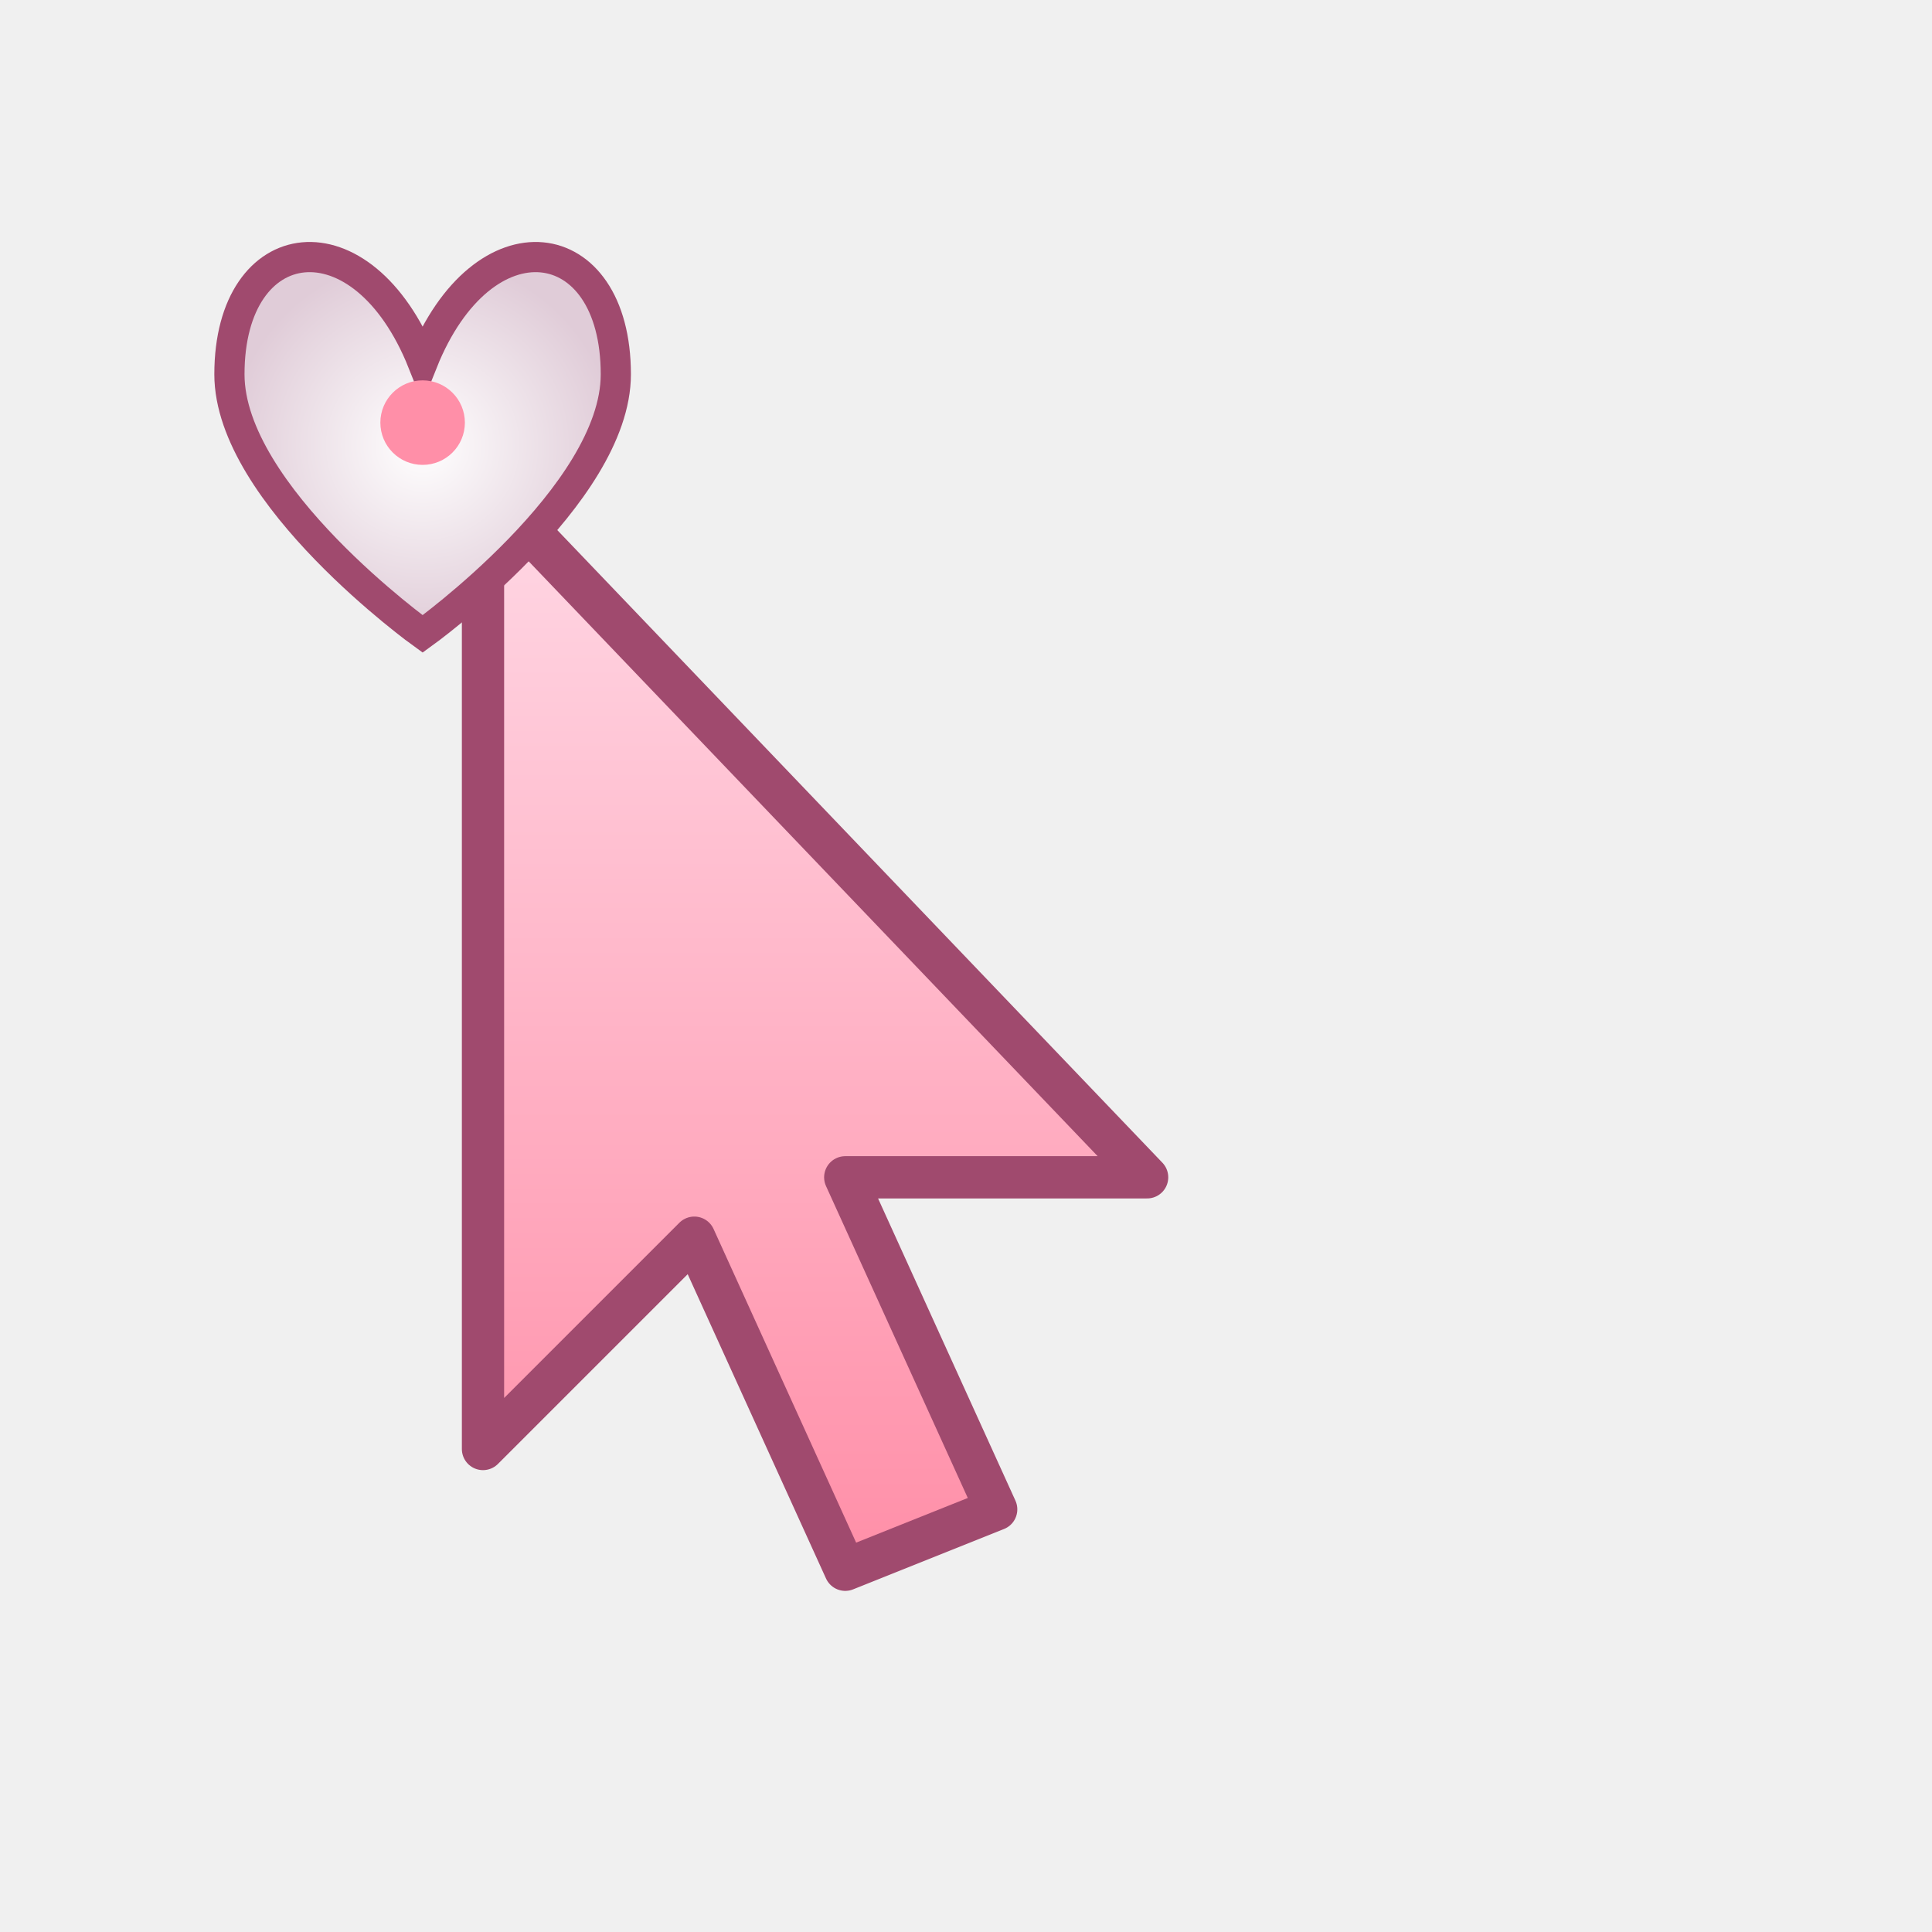
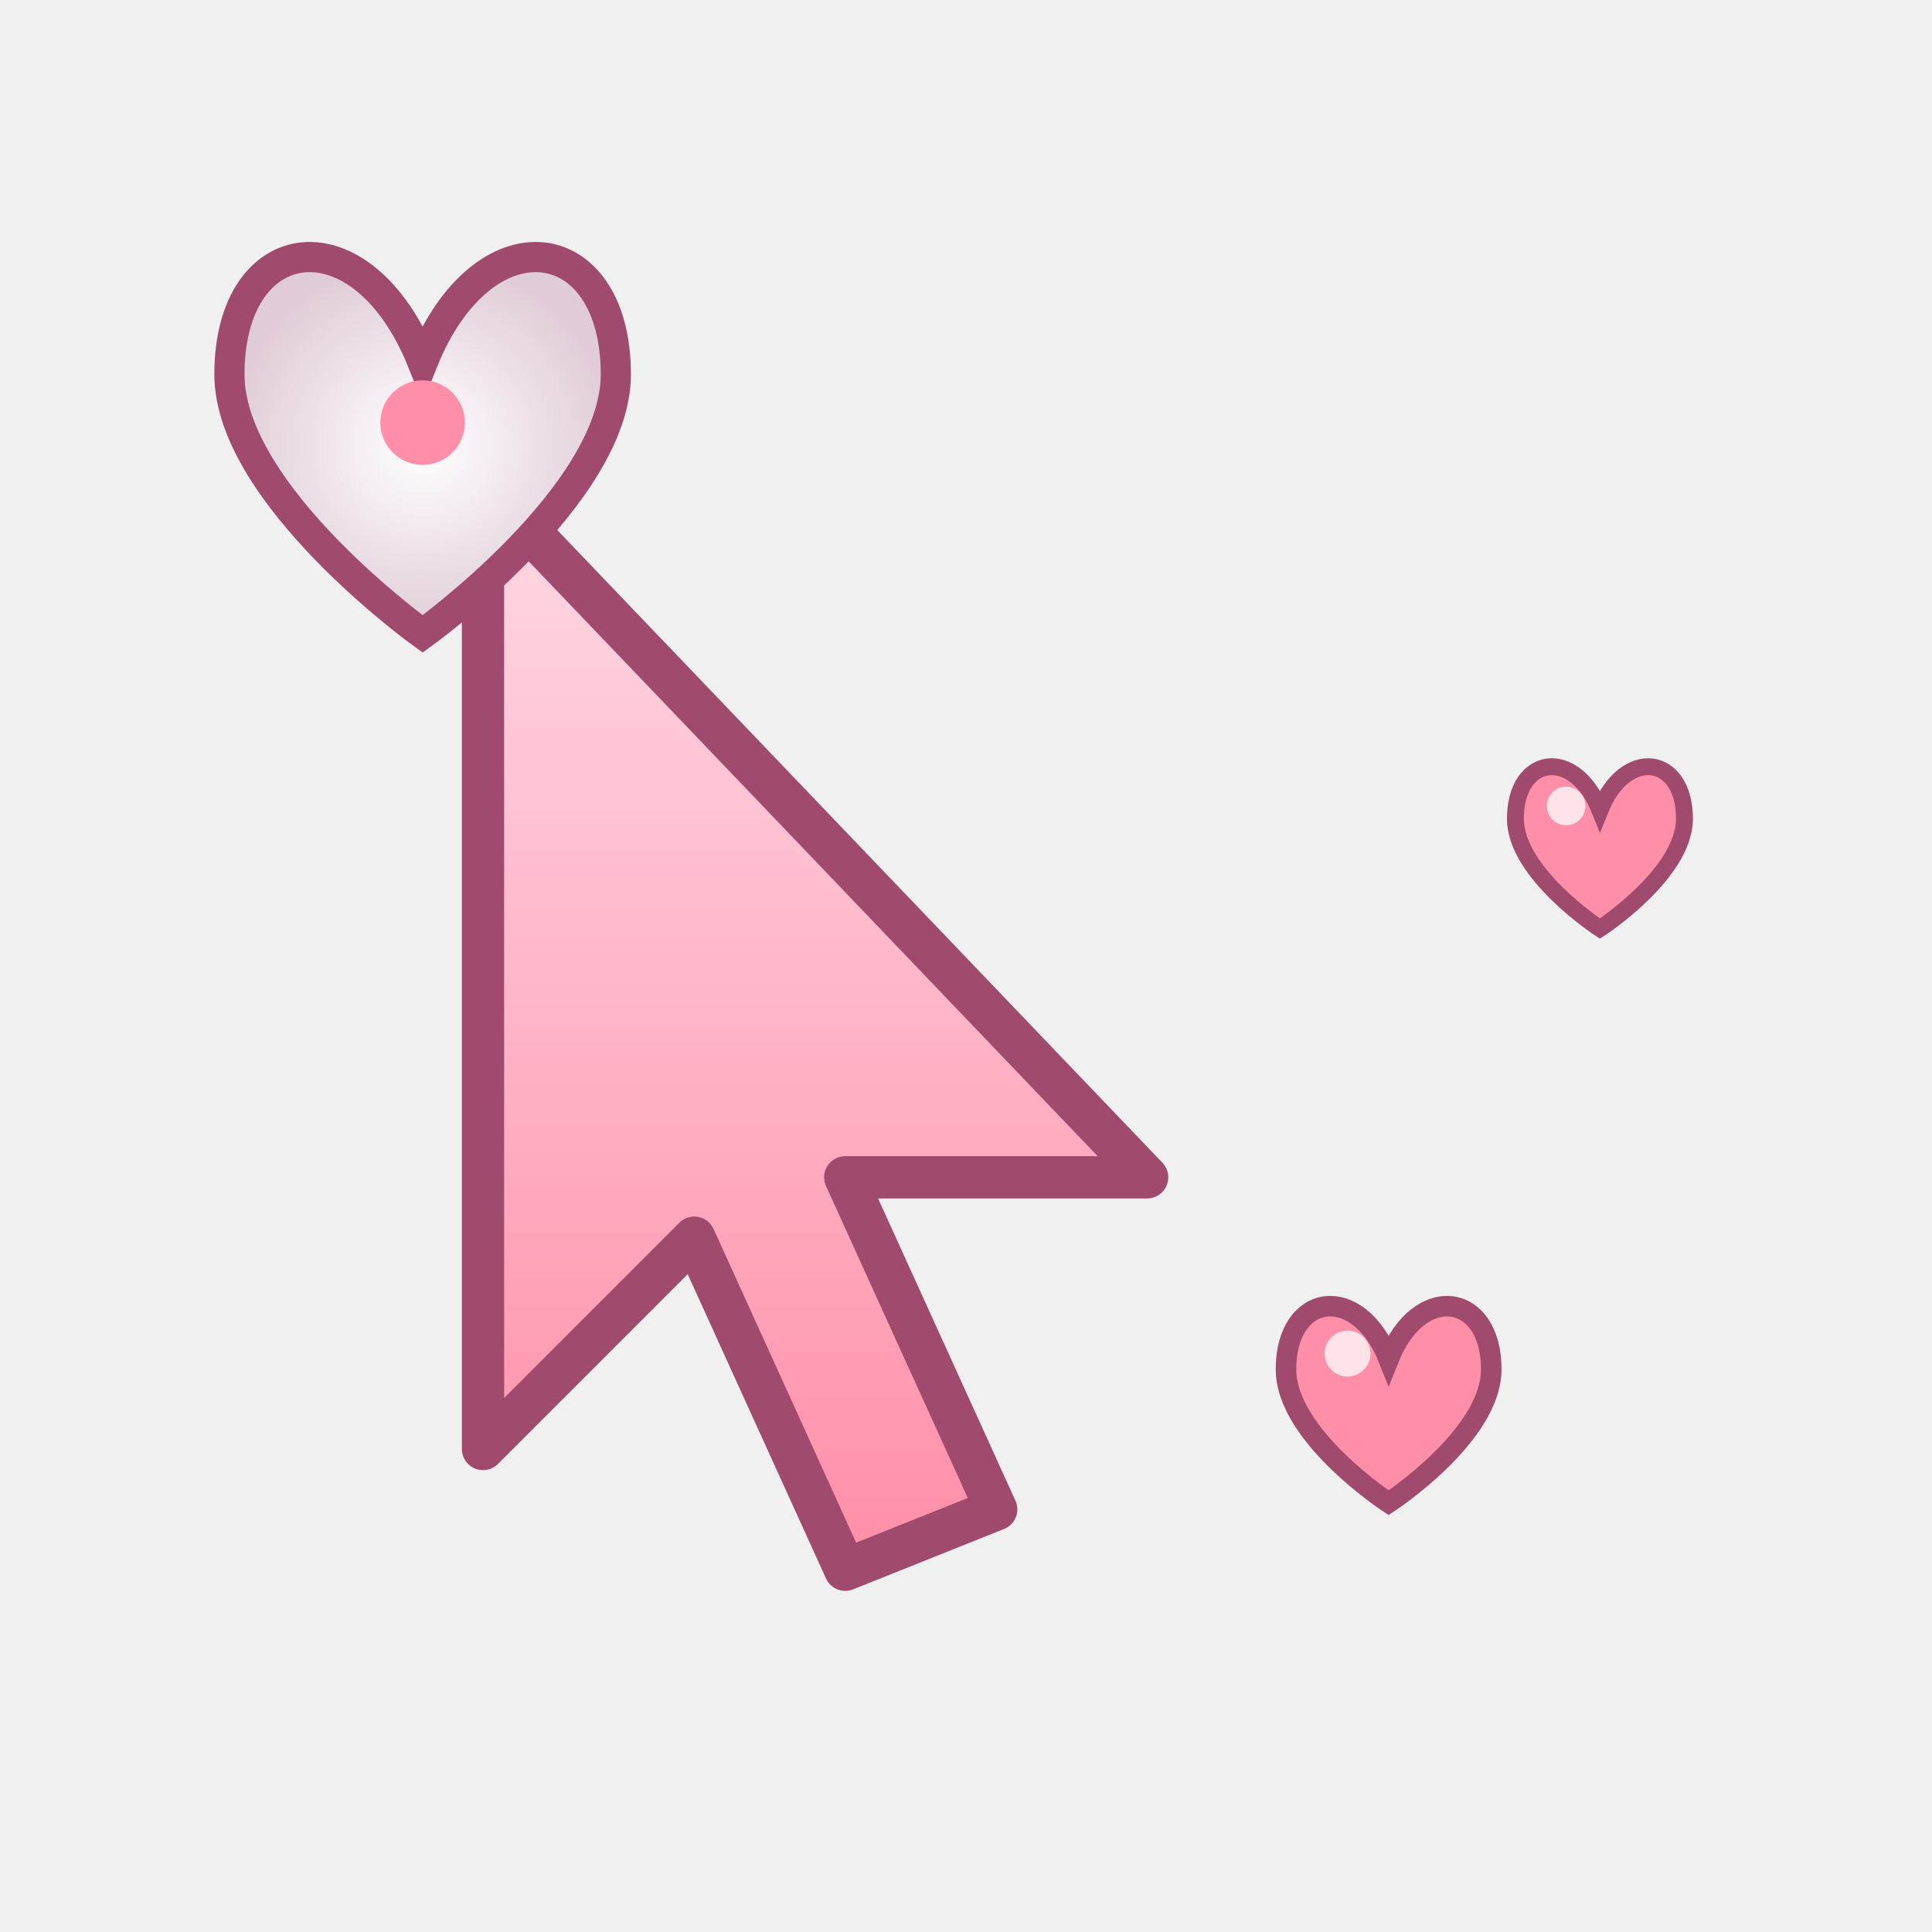
<svg xmlns="http://www.w3.org/2000/svg" viewBox="0 0 32 32" width="32" height="32">
  <defs>
    <linearGradient id="loc_pt" x1="0%" y1="0%" x2="0%" y2="100%">
      <stop offset="0%" stop-color="#FFD8E5" />
      <stop offset="100%" stop-color="#FF8FA8" />
    </linearGradient>
    <radialGradient id="loc_shine" cx="50%" cy="50%" r="50%">
      <stop offset="0%" stop-color="#FFFFFF" />
      <stop offset="100%" stop-color="#E0CCD8" />
    </radialGradient>
  </defs>
  <path d="M 8 8 L 8 24 L 11.5 20.5 L 14 26 L 16.5 25 L 14 19.5 L 19 19.5 Z" fill="url(#loc_pt)" stroke="#A04A6E" stroke-width="0.7" stroke-linejoin="round" />
  <g transform="translate(7 5)">
-     <path d="M 0 1 C -1 -1.5, -3.2 -1.2, -3.2 1.2 C -3.2 3.2, 0 5.5, 0 5.5 C 0 5.5, 3.2 3.2, 3.2 1.2 C 3.2 -1.2, 1 -1.5, 0 1 Z" fill="url(#loc_shine)" stroke="#A04A6E" stroke-width="0.5" />
-     <circle cx="0" cy="2" r="0.7" fill="#FF8FA8" />
+     <g>
+       <animateTransform attributeName="transform" type="scale" values="1 1; 1.2 1.2; 1 1; 1.12 1.12; 1 1" dur="0.9s" begin="0s" repeatCount="indefinite" additive="sum" />
+       <path d="M 0 1 C -1 -1.5, -3.2 -1.2, -3.2 1.2 C -3.2 3.2, 0 5.5, 0 5.5 C 0 5.5, 3.2 3.2, 3.2 1.2 C 3.2 -1.2, 1 -1.5, 0 1 Z" fill="url(#loc_shine)" stroke="#A04A6E" stroke-width="0.5" />
+       <circle cx="0" cy="2" r="0.7" fill="#FF8FA8" />
+     </g>
+   </g>
+   <g transform="translate(23 22)">
+     <g>
+       <animateTransform attributeName="transform" type="translate" values="0 0; 0 -1.4; 0 -2.8; 0 -4; 0 0" dur="1.1s" begin="0.15s" repeatCount="indefinite" additive="sum" />
+       <animate attributeName="opacity" values="1; 0.85; 0.5; 0; 0" dur="1.1s" begin="0.15s" repeatCount="indefinite" />
+       <path d="M 0 0.51 C -0.51 -0.77, -1.70 -0.59, -1.70 0.68 C -1.70 1.78, 0 2.89, 0 2.89 C 0 2.89, 1.70 1.78, 1.70 0.68 C 1.70 -0.59, 0.51 -0.77, 0 0.51 Z" fill="#FF8FA8" stroke="#A04A6E" stroke-width="0.34" />
+       <circle cx="-0.68" cy="0.42" r="0.38" fill="#FFFFFF" opacity="0.75" />
+     </g>
+   </g>
+   <g transform="translate(26.5 13)">
+     <g>
+       <animateTransform attributeName="transform" type="translate" values="0 0; 0 -1.4; 0 -2.8; 0 -4; 0 0" dur="1.1s" begin="0.35s" repeatCount="indefinite" additive="sum" />
+       <animate attributeName="opacity" values="1; 0.85; 0.5; 0; 0" dur="1.1s" begin="0.35s" repeatCount="indefinite" />
+       <path d="M 0 0.42 C -0.42 -0.63, -1.40 -0.49, -1.40 0.56 C -1.40 1.47, 0 2.38, 0 2.38 C 0 2.38, 1.40 1.47, 1.40 0.56 C 1.40 -0.49, 0.42 -0.63, 0 0.42 Z" fill="#FF8FA8" stroke="#A04A6E" stroke-width="0.28" />
+       <circle cx="-0.56" cy="0.35" r="0.32" fill="#FFFFFF" opacity="0.75" />
+     </g>
  </g>
</svg>
